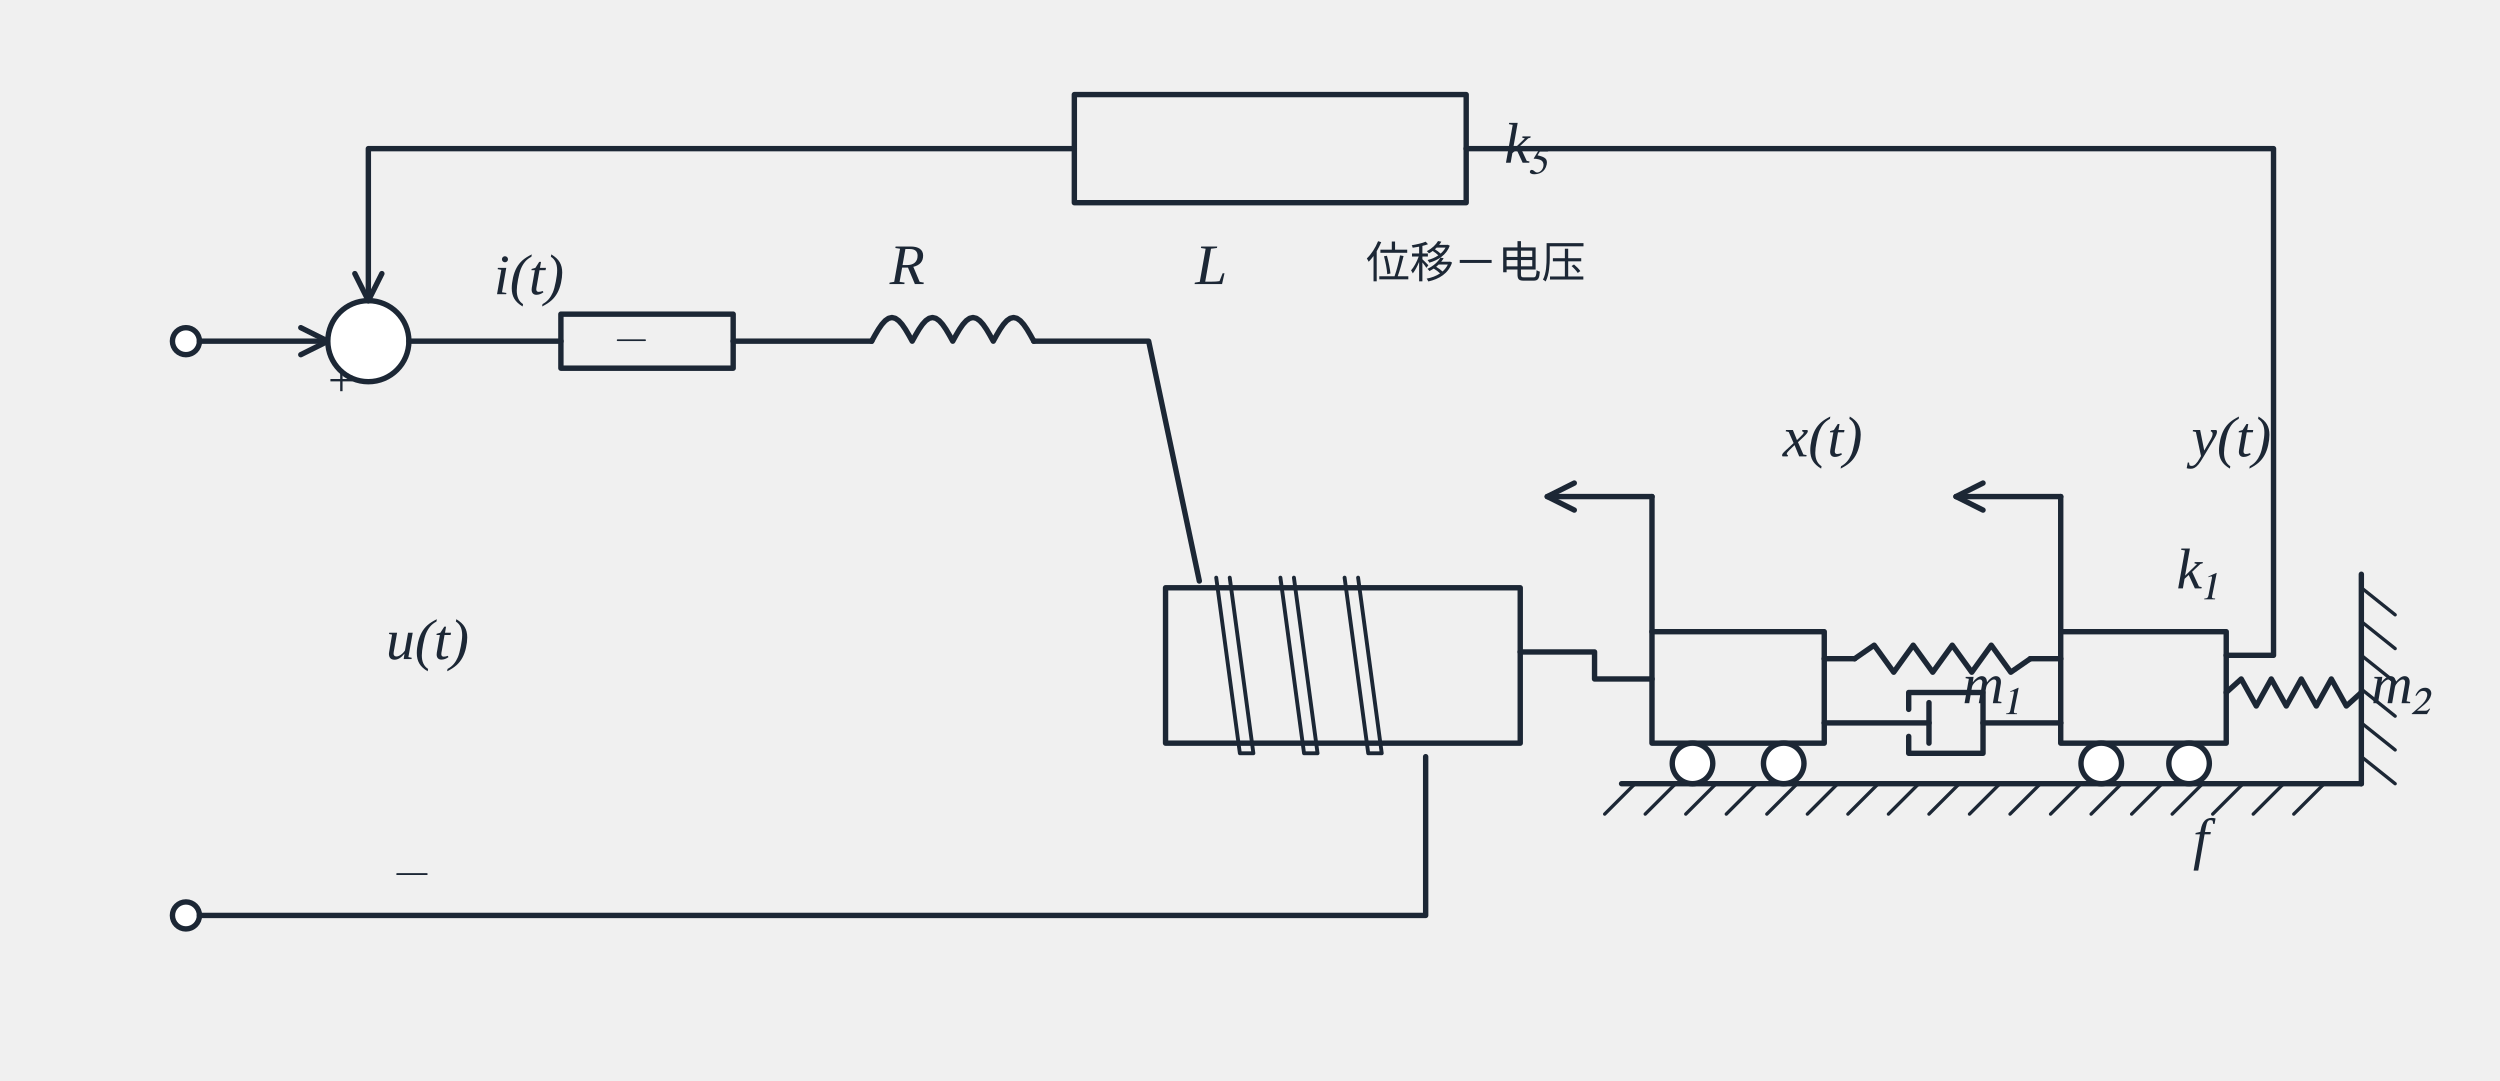
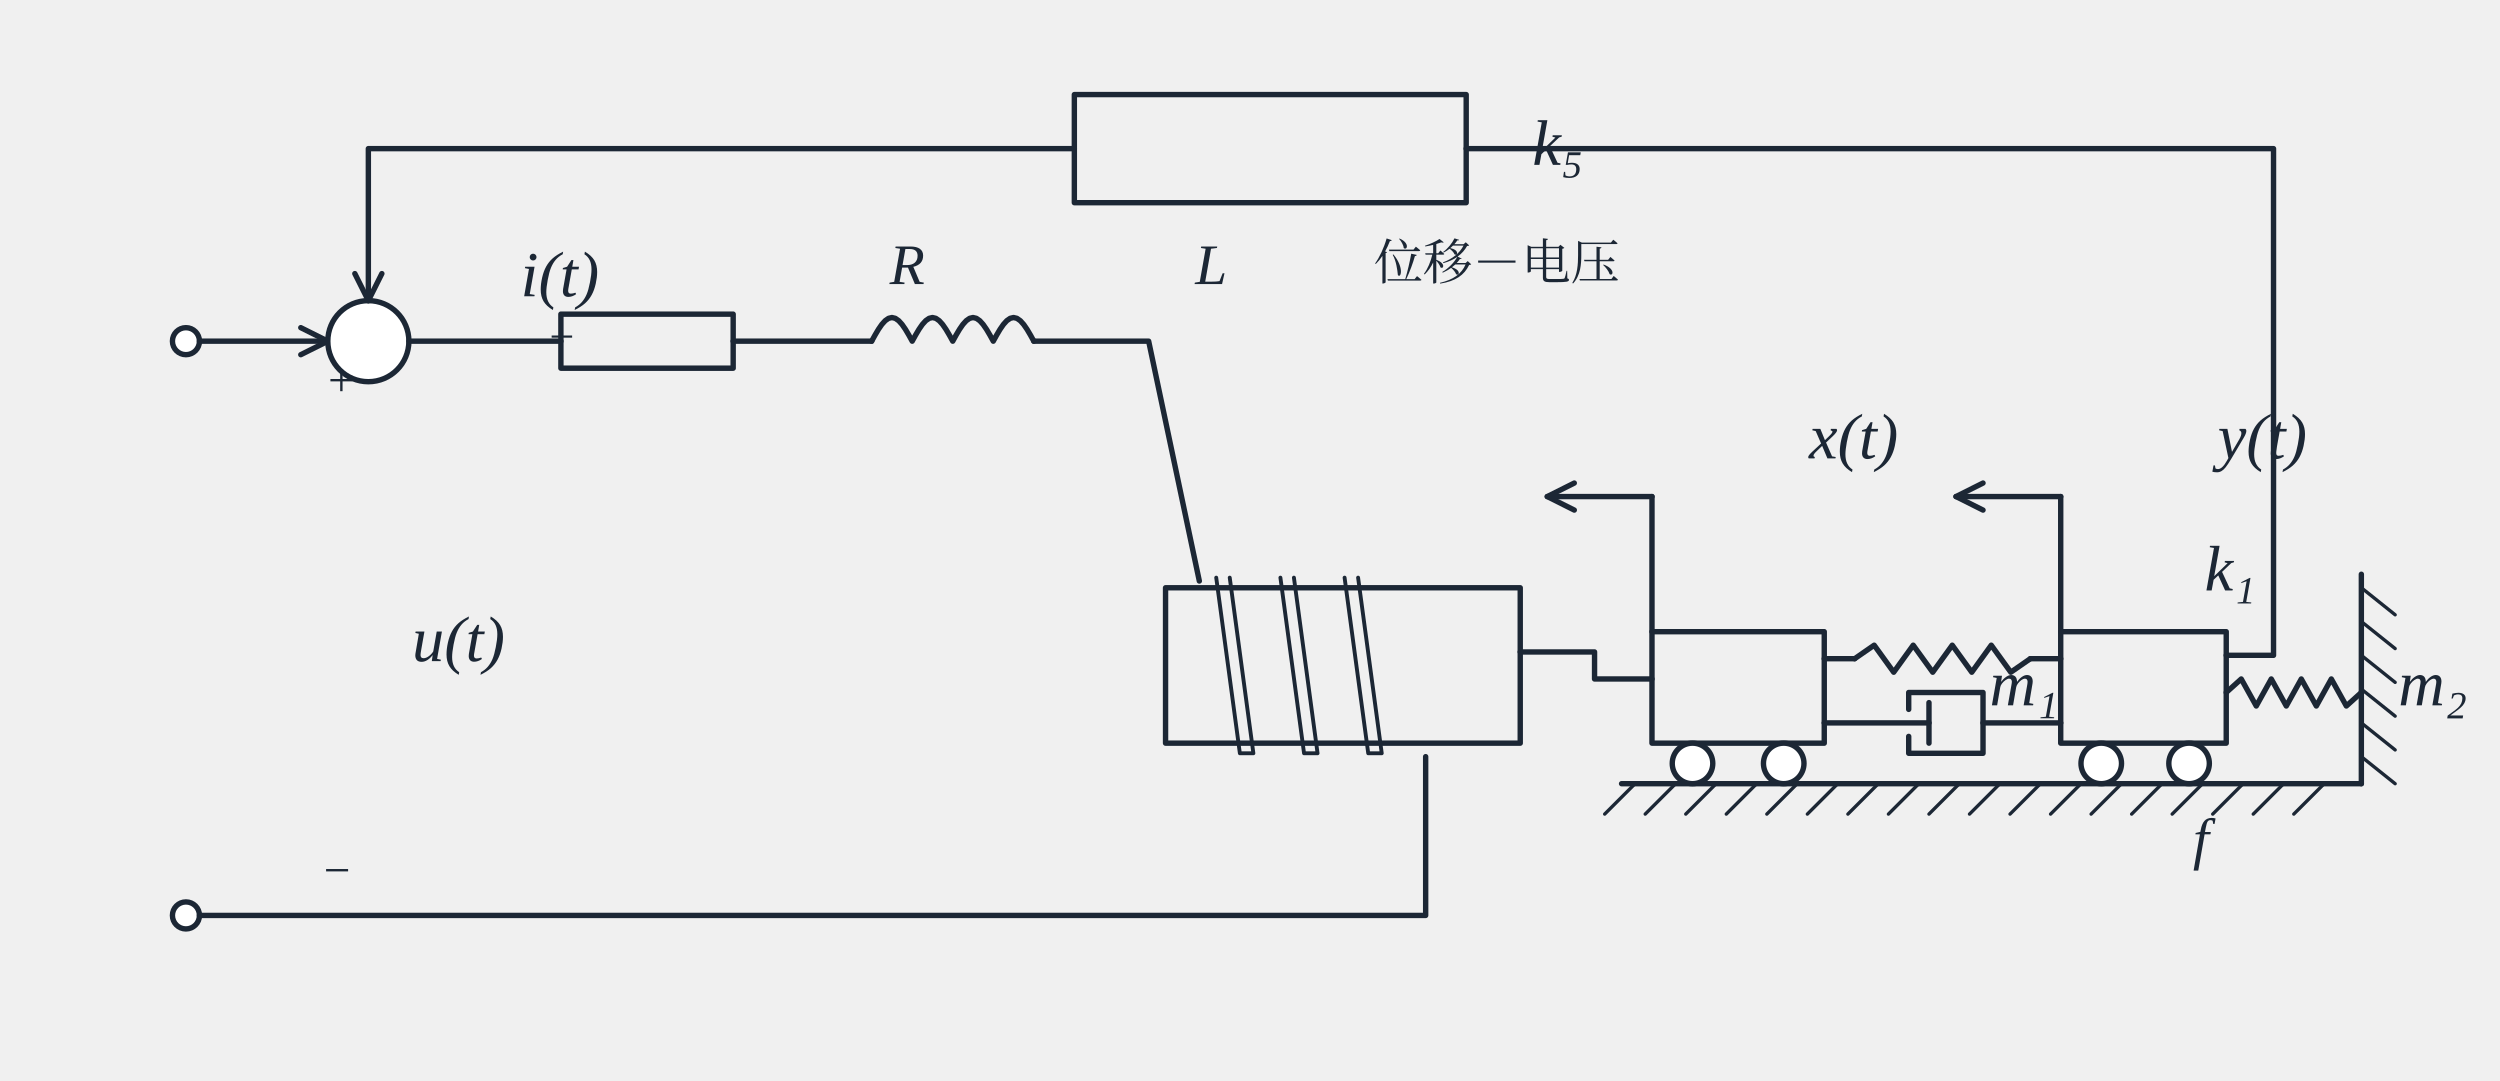
- <svg xmlns="http://www.w3.org/2000/svg" xmlns:ns1="http://schemas.microsoft.com/visio/2003/SVGExtensions/" width="10.278in" height="4.444in" viewBox="0 0 740 320" xml:space="preserve" color-interpolation-filters="sRGB" class="st13">
+ <svg xmlns="http://www.w3.org/2000/svg" xmlns:ns1="http://schemas.microsoft.com/visio/2003/SVGExtensions/" width="10.278in" height="4.444in" viewBox="0 0 740 320" xml:space="preserve" color-interpolation-filters="sRGB" class="st14">
  <ns1:documentProperties ns1:langID="2052" ns1:metric="true" ns1:viewMarkup="false" />
  <style type="text/css">
	
		.st1 {fill:#ffffff;stroke:#1c2735;stroke-linecap:round;stroke-linejoin:round;stroke-width:1.6}
		.st2 {fill:none;stroke:none;stroke-linecap:round;stroke-linejoin:round;stroke-width:0.75}
- 		.st3 {fill:#1c2735;font-family:Times New Roman;font-size:1.167em}
- 		.st4 {fill:#1c2735;font-family:Cambria Math;font-size:1.167em}
- 		.st5 {fill:#1c2735;font-family:Times New Roman;font-size:1.417em;font-style:italic}
+ 		.st3 {fill:#1c2735;font-family:"Times New Roman", "Liberation Serif", SimSun, "宋体", "Noto Serif CJK SC", serif;font-size:1.167em}
+ 		.st4 {fill:#1c2735;font-family:"Times New Roman", "Liberation Serif", SimSun, "宋体", "Noto Serif CJK SC", serif;font-size:1.167em}
+ 		.st5 {fill:#1c2735;font-family:"Times New Roman", "Liberation Serif", SimSun, "宋体", "Noto Serif CJK SC", serif;font-size:1.587em;font-style:italic}
		.st6 {stroke:#1c2735;stroke-linecap:round;stroke-linejoin:round;stroke-width:1.6}
- 		.st7 {fill:#1c2735;font-family:Cambria Math;font-size:1.083em}
+ 		.st7 {fill:#1c2735;font-family:"Times New Roman", "Liberation Serif", SimSun, "宋体", "Noto Serif CJK SC", serif;font-size:1.083em}
		.st8 {fill:none;stroke:#1c2735;stroke-linecap:round;stroke-linejoin:round;stroke-width:1.6}
- 		.st9 {stroke:#1c2735;stroke-linecap:round;stroke-linejoin:round;stroke-width:1.15}
- 		.st10 {font-family:Cambria Math;font-size:1em}
- 		.st11 {stroke:#1c2735;stroke-linecap:round;stroke-linejoin:round;stroke-width:1}
- 		.st12 {fill:#1c2735;font-family:宋体;font-size:1.083em}
- 		.st13 {fill:none;fill-rule:evenodd;font-size:12px;overflow:visible;stroke-linecap:square;stroke-miterlimit:3}
+ 		.st9 {fill:#1c2735;font-family:"Times New Roman", "Liberation Serif", SimSun, "宋体", "Noto Serif CJK SC", serif;font-size:1.417em;font-style:italic}
+ 		.st10 {stroke:#1c2735;stroke-linecap:round;stroke-linejoin:round;stroke-width:1.15}
+ 		.st11 {font-family:"Times New Roman", "Liberation Serif", SimSun, "宋体", "Noto Serif CJK SC", serif;font-size:1em}
+ 		.st12 {stroke:#1c2735;stroke-linecap:round;stroke-linejoin:round;stroke-width:1}
+ 		.st13 {fill:#1c2735;font-family:SimSun, "宋体", "Noto Serif CJK SC", "Times New Roman", serif;font-size:1.213em}
+ 		.st14 {fill:none;fill-rule:evenodd;font-size:12px;overflow:visible;stroke-linecap:square;stroke-miterlimit:3}
	
	</style>
-   <g ns1:mID="8" ns1:index="6" ns1:groupContext="foregroundPage">
+   <g ns1:mID="8" ns1:index="5" ns1:groupContext="foregroundPage">
    <ns1:pageProperties ns1:drawingScale="0.0393701" ns1:pageScale="0.0393701" ns1:drawingUnits="24" ns1:shadowOffsetX="8.50394" ns1:shadowOffsetY="-8.50394" />
    <g id="shape1-1" ns1:mID="1" ns1:groupContext="shape" transform="translate(51,-215)">
      <ellipse cx="4" cy="316" rx="4" ry="4" class="st1" />
    </g>
    <g id="shape2-3" ns1:mID="2" ns1:groupContext="shape" transform="translate(51,-45)">
      <ellipse cx="4" cy="316" rx="4" ry="4" class="st1" />
    </g>
    <g id="shape3-5" ns1:mID="3" ns1:groupContext="shape" transform="translate(-7,-193)">
      <ns1:textBlock ns1:margins="rect(4,4,4,4)" ns1:tabSpace="42.5197" />
      <ns1:textRect cx="45" cy="306" width="90" height="28" />
      <rect x="0" y="292" width="90" height="28" class="st2" />
      <text x="41.05" y="310.2" class="st3" ns1:langID="2052">
        <ns1:paragraph ns1:horizAlign="1" />
        <ns1:tabList />+</text>
    </g>
    <g id="shape4-8" ns1:mID="4" ns1:groupContext="shape" transform="translate(-7,-48)">
      <ns1:textBlock ns1:margins="rect(4,4,4,4)" ns1:tabSpace="42.5197" />
      <ns1:textRect cx="45" cy="306" width="90" height="28" />
      <rect x="0" y="292" width="90" height="28" class="st2" />
      <text x="39.77" y="310.26" class="st4" ns1:langID="2052">
        <ns1:paragraph ns1:horizAlign="1" />
        <ns1:tabList />−</text>
    </g>
    <g id="shape5-11" ns1:mID="5" ns1:groupContext="shape" transform="translate(5,-116)">
      <ns1:textBlock ns1:margins="rect(4,4,4,4)" ns1:tabSpace="42.5197" />
      <ns1:textRect cx="45" cy="306" width="90" height="28" />
      <rect x="0" y="292" width="90" height="28" class="st2" />
-       <text x="32.73" y="311.1" class="st5" ns1:langID="2052">
+       <text x="31.25" y="311.71" class="st5" ns1:langID="2052">
        <ns1:paragraph ns1:horizAlign="1" />
        <ns1:tabList />u(t)</text>
    </g>
    <g id="shape6-14" ns1:mID="6" ns1:groupContext="shape" transform="translate(59,-219)">
      <path d="M0 320 L38 320" class="st6" />
    </g>
    <g id="shape7-17" ns1:mID="7" ns1:groupContext="shape" transform="translate(89,-215)">
      <path d="M0 312 L8 316 L0 320" class="st6" />
    </g>
    <g id="shape8-20" ns1:mID="8" ns1:groupContext="shape" transform="translate(35,-224)">
      <ns1:textBlock ns1:margins="rect(4,4,4,4)" ns1:tabSpace="42.5197" />
      <ns1:textRect cx="45" cy="306" width="90" height="28" />
      <rect x="0" y="292" width="90" height="28" class="st2" />
-       <text x="34.62" y="311.1" class="st5" ns1:langID="2052">
+       <text x="33.37" y="311.71" class="st5" ns1:langID="2052">
        <ns1:paragraph ns1:horizAlign="1" />
        <ns1:tabList />i(t)</text>
    </g>
    <g id="shape9-23" ns1:mID="9" ns1:groupContext="shape" transform="translate(97,-207)">
      <ellipse cx="12" cy="308" rx="12" ry="12" class="st1" />
    </g>
    <g id="shape10-25" ns1:mID="10" ns1:groupContext="shape" transform="translate(64,-206)">
      <ns1:textBlock ns1:margins="rect(4,4,4,4)" ns1:tabSpace="42.5197" />
      <ns1:textRect cx="45" cy="306" width="90" height="28" />
      <rect x="0" y="292" width="90" height="28" class="st2" />
      <text x="40.14" y="309.96" class="st7" ns1:langID="2052">
        <ns1:paragraph ns1:horizAlign="1" />
        <ns1:tabList />−</text>
    </g>
    <g id="shape11-28" ns1:mID="11" ns1:groupContext="shape" transform="translate(121,-219)">
      <path d="M0 320 L45 320" class="st6" />
    </g>
    <g id="shape12-31" ns1:mID="12" ns1:groupContext="shape" transform="translate(166,-211)">
      <rect x="0" y="304" width="51" height="16" class="st8" />
    </g>
    <g id="shape13-33" ns1:mID="13" ns1:groupContext="shape" transform="translate(217,-219)">
      <path d="M0 320 L41 320" class="st6" />
    </g>
    <g id="shape14-36" ns1:mID="14" ns1:groupContext="shape" transform="translate(147,-227)">
      <ns1:textBlock ns1:margins="rect(4,4,4,4)" ns1:tabSpace="42.5197" />
      <ns1:textRect cx="45" cy="306" width="90" height="28" />
      <rect x="0" y="292" width="90" height="28" class="st2" />
-       <text x="39.81" y="311.1" class="st5" ns1:langID="2052">
+       <text x="39.81" y="311.1" class="st9" ns1:langID="2052">
        <ns1:paragraph ns1:horizAlign="1" />
        <ns1:tabList />R</text>
    </g>
    <g id="shape15-39" ns1:mID="15" ns1:groupContext="shape" transform="translate(258,-219)">
      <path d="M0 320 L1 318.19 L2 316.5 L3 315.05 L4 313.94 L5 313.24 L6 313 L7 313.24 L8 313.94 L9 315.05 L10 316.5 L11 318.19        L12 320 L12 320 L13 318.19 L14 316.5 L15 315.05 L16 313.94 L17 313.24 L18 313 L19 313.24 L20 313.94 L21        315.05 L22 316.5 L23 318.19 L24 320 L24 320 L25 318.19 L26 316.5 L27 315.05 L28 313.94 L29 313.24 L30 313        L31 313.24 L32 313.94 L33 315.05 L34 316.5 L35 318.19 L36 320 L36 320 L37 318.19 L38 316.5 L39 315.05 L40        313.94 L41 313.24 L42 313 L43 313.24 L44 313.94 L45 315.05 L46 316.5 L47 318.19 L48 320" class="st6" />
    </g>
    <g id="shape16-42" ns1:mID="16" ns1:groupContext="shape" transform="translate(237,-227)">
      <ns1:textBlock ns1:margins="rect(4,4,4,4)" ns1:tabSpace="42.5197" />
      <ns1:textRect cx="45" cy="306" width="90" height="28" />
      <rect x="0" y="292" width="90" height="28" class="st2" />
-       <text x="40.27" y="311.1" class="st5" ns1:langID="2052">
+       <text x="40.27" y="311.1" class="st9" ns1:langID="2052">
        <ns1:paragraph ns1:horizAlign="1" />
        <ns1:tabList />L</text>
    </g>
    <g id="shape17-45" ns1:mID="17" ns1:groupContext="shape" transform="translate(306,-148)">
      <path d="M0 249 L34 249 L49 320" class="st6" />
    </g>
    <g id="shape18-48" ns1:mID="18" ns1:groupContext="shape" transform="translate(345,-100)">
      <rect x="0" y="274" width="105" height="46" class="st8" />
    </g>
    <g id="shape19-50" ns1:mID="19" ns1:groupContext="shape" transform="translate(360,-97)">
-       <path d="M0 268 L7 320 L11 320 L4 268" class="st9" />
+       <path d="M0 268 L7 320 L11 320 L4 268" class="st10" />
    </g>
    <g id="shape20-53" ns1:mID="20" ns1:groupContext="shape" transform="translate(379,-97)">
-       <path d="M0 268 L7 320 L11 320 L4 268" class="st9" />
+       <path d="M0 268 L7 320 L11 320 L4 268" class="st10" />
    </g>
    <g id="shape21-56" ns1:mID="21" ns1:groupContext="shape" transform="translate(398,-97)">
-       <path d="M0 268 L7 320 L11 320 L4 268" class="st9" />
+       <path d="M0 268 L7 320 L11 320 L4 268" class="st10" />
    </g>
    <g id="shape22-59" ns1:mID="22" ns1:groupContext="shape" transform="translate(59,-49)">
      <path d="M363 273 L363 320 L0 320" class="st6" />
    </g>
    <g id="shape23-62" ns1:mID="23" ns1:groupContext="shape" transform="translate(450,-119)">
      <path d="M0 312 L22 312 L22 320 L39 320" class="st6" />
    </g>
    <g id="shape24-65" ns1:mID="24" ns1:groupContext="shape" transform="translate(489,-100)">
      <rect x="0" y="287" width="51" height="33" class="st8" />
    </g>
    <g id="shape25-67" ns1:mID="25" ns1:groupContext="shape" transform="translate(469,-103)">
      <ns1:textBlock ns1:margins="rect(4,4,4,4)" ns1:tabSpace="42.5197" />
      <ns1:textRect cx="45" cy="306" width="90" height="28" />
      <rect x="0" y="292" width="90" height="28" class="st2" />
-       <text x="35.4" y="311.18" class="st5" ns1:langID="2052">
-         <ns1:paragraph ns1:horizAlign="1" />
-         <ns1:tabList />m<tspan class="st10">₁</tspan>
+       <text x="34.25" y="311.8" class="st5" ns1:langID="2052">
+         <ns1:paragraph ns1:horizAlign="1" />
+         <ns1:tabList />m<tspan class="st11">₁</tspan>
      </text>
    </g>
    <g id="shape26-71" ns1:mID="26" ns1:groupContext="shape" transform="translate(610,-100)">
      <rect x="0" y="287" width="49" height="33" class="st8" />
    </g>
    <g id="shape27-73" ns1:mID="27" ns1:groupContext="shape" transform="translate(590,-103)">
      <ns1:textBlock ns1:margins="rect(4,4,4,4)" ns1:tabSpace="42.5197" />
      <ns1:textRect cx="45" cy="306" width="90" height="28" />
      <rect x="0" y="292" width="90" height="28" class="st2" />
-       <text x="35.4" y="311.18" class="st5" ns1:langID="2052">
-         <ns1:paragraph ns1:horizAlign="1" />
-         <ns1:tabList />m<tspan class="st10">₂</tspan>
+       <text x="34.25" y="311.8" class="st5" ns1:langID="2052">
+         <ns1:paragraph ns1:horizAlign="1" />
+         <ns1:tabList />m<tspan class="st11">₂</tspan>
      </text>
    </g>
    <g id="shape28-77" ns1:mID="28" ns1:groupContext="shape" transform="translate(495,-88)">
      <ellipse cx="6" cy="314" rx="6" ry="6" class="st1" />
    </g>
    <g id="shape29-79" ns1:mID="29" ns1:groupContext="shape" transform="translate(522,-88)">
      <ellipse cx="6" cy="314" rx="6" ry="6" class="st1" />
    </g>
    <g id="shape30-81" ns1:mID="30" ns1:groupContext="shape" transform="translate(616,-88)">
      <ellipse cx="6" cy="314" rx="6" ry="6" class="st1" />
    </g>
    <g id="shape31-83" ns1:mID="31" ns1:groupContext="shape" transform="translate(642,-88)">
      <ellipse cx="6" cy="314" rx="6" ry="6" class="st1" />
    </g>
    <g id="shape32-85" ns1:mID="32" ns1:groupContext="shape" transform="translate(480,-88)">
      <path d="M0 320 L219 320" class="st6" />
    </g>
    <g id="shape33-88" ns1:mID="33" ns1:groupContext="shape" transform="translate(710.274,458.274) rotate(135)">
-       <path d="M0 320 L12.73 320" class="st11" />
+       <path d="M0 320 L12.73 320" class="st12" />
    </g>
    <g id="shape34-91" ns1:mID="34" ns1:groupContext="shape" transform="translate(722.274,458.274) rotate(135)">
-       <path d="M0 320 L12.73 320" class="st11" />
+       <path d="M0 320 L12.73 320" class="st12" />
    </g>
    <g id="shape35-94" ns1:mID="35" ns1:groupContext="shape" transform="translate(734.274,458.274) rotate(135)">
-       <path d="M0 320 L12.73 320" class="st11" />
+       <path d="M0 320 L12.73 320" class="st12" />
    </g>
    <g id="shape36-97" ns1:mID="36" ns1:groupContext="shape" transform="translate(746.274,458.274) rotate(135)">
-       <path d="M0 320 L12.73 320" class="st11" />
+       <path d="M0 320 L12.73 320" class="st12" />
    </g>
    <g id="shape37-100" ns1:mID="37" ns1:groupContext="shape" transform="translate(758.274,458.274) rotate(135)">
-       <path d="M0 320 L12.73 320" class="st11" />
+       <path d="M0 320 L12.73 320" class="st12" />
    </g>
    <g id="shape38-103" ns1:mID="38" ns1:groupContext="shape" transform="translate(770.274,458.274) rotate(135)">
-       <path d="M0 320 L12.73 320" class="st11" />
+       <path d="M0 320 L12.73 320" class="st12" />
    </g>
    <g id="shape39-106" ns1:mID="39" ns1:groupContext="shape" transform="translate(782.274,458.274) rotate(135)">
-       <path d="M0 320 L12.73 320" class="st11" />
+       <path d="M0 320 L12.73 320" class="st12" />
    </g>
    <g id="shape40-109" ns1:mID="40" ns1:groupContext="shape" transform="translate(794.274,458.274) rotate(135)">
-       <path d="M0 320 L12.73 320" class="st11" />
+       <path d="M0 320 L12.73 320" class="st12" />
    </g>
    <g id="shape41-112" ns1:mID="41" ns1:groupContext="shape" transform="translate(806.274,458.274) rotate(135)">
-       <path d="M0 320 L12.73 320" class="st11" />
+       <path d="M0 320 L12.73 320" class="st12" />
    </g>
    <g id="shape42-115" ns1:mID="42" ns1:groupContext="shape" transform="translate(818.274,458.274) rotate(135)">
-       <path d="M0 320 L12.73 320" class="st11" />
+       <path d="M0 320 L12.73 320" class="st12" />
    </g>
    <g id="shape43-118" ns1:mID="43" ns1:groupContext="shape" transform="translate(830.274,458.274) rotate(135)">
-       <path d="M0 320 L12.73 320" class="st11" />
+       <path d="M0 320 L12.73 320" class="st12" />
    </g>
    <g id="shape44-121" ns1:mID="44" ns1:groupContext="shape" transform="translate(842.274,458.274) rotate(135)">
-       <path d="M0 320 L12.73 320" class="st11" />
+       <path d="M0 320 L12.73 320" class="st12" />
    </g>
    <g id="shape45-124" ns1:mID="45" ns1:groupContext="shape" transform="translate(854.274,458.274) rotate(135)">
-       <path d="M0 320 L12.73 320" class="st11" />
+       <path d="M0 320 L12.73 320" class="st12" />
    </g>
    <g id="shape46-127" ns1:mID="46" ns1:groupContext="shape" transform="translate(866.274,458.274) rotate(135)">
-       <path d="M0 320 L12.73 320" class="st11" />
+       <path d="M0 320 L12.73 320" class="st12" />
    </g>
    <g id="shape47-130" ns1:mID="47" ns1:groupContext="shape" transform="translate(878.274,458.274) rotate(135)">
-       <path d="M0 320 L12.73 320" class="st11" />
+       <path d="M0 320 L12.73 320" class="st12" />
    </g>
    <g id="shape48-133" ns1:mID="48" ns1:groupContext="shape" transform="translate(890.274,458.274) rotate(135)">
-       <path d="M0 320 L12.73 320" class="st11" />
+       <path d="M0 320 L12.73 320" class="st12" />
    </g>
    <g id="shape49-136" ns1:mID="49" ns1:groupContext="shape" transform="translate(902.274,458.274) rotate(135)">
-       <path d="M0 320 L12.73 320" class="st11" />
+       <path d="M0 320 L12.73 320" class="st12" />
    </g>
    <g id="shape50-139" ns1:mID="50" ns1:groupContext="shape" transform="translate(914.274,458.274) rotate(135)">
-       <path d="M0 320 L12.73 320" class="st11" />
+       <path d="M0 320 L12.73 320" class="st12" />
    </g>
    <g id="shape51-142" ns1:mID="51" ns1:groupContext="shape" transform="translate(1019,170) rotate(90)">
      <path d="M0 320 L62 320" class="st6" />
    </g>
    <g id="shape52-145" ns1:mID="52" ns1:groupContext="shape" transform="translate(898.902,-75.878) rotate(38.6598)">
-       <path d="M0 320 L12.81 320" class="st11" />
+       <path d="M0 320 L12.81 320" class="st12" />
    </g>
    <g id="shape53-148" ns1:mID="53" ns1:groupContext="shape" transform="translate(898.902,-65.878) rotate(38.6598)">
-       <path d="M0 320 L12.81 320" class="st11" />
+       <path d="M0 320 L12.81 320" class="st12" />
    </g>
    <g id="shape54-151" ns1:mID="54" ns1:groupContext="shape" transform="translate(898.902,-55.878) rotate(38.6598)">
-       <path d="M0 320 L12.81 320" class="st11" />
+       <path d="M0 320 L12.81 320" class="st12" />
    </g>
    <g id="shape55-154" ns1:mID="55" ns1:groupContext="shape" transform="translate(898.902,-45.878) rotate(38.6598)">
-       <path d="M0 320 L12.81 320" class="st11" />
+       <path d="M0 320 L12.81 320" class="st12" />
    </g>
    <g id="shape56-157" ns1:mID="56" ns1:groupContext="shape" transform="translate(898.902,-35.878) rotate(38.6598)">
-       <path d="M0 320 L12.81 320" class="st11" />
+       <path d="M0 320 L12.81 320" class="st12" />
    </g>
    <g id="shape57-160" ns1:mID="57" ns1:groupContext="shape" transform="translate(898.902,-25.878) rotate(38.6598)">
-       <path d="M0 320 L12.81 320" class="st11" />
+       <path d="M0 320 L12.81 320" class="st12" />
    </g>
    <g id="shape58-163" ns1:mID="58" ns1:groupContext="shape" transform="translate(540,-125)">
      <path d="M0 320 L9 320" class="st6" />
    </g>
    <g id="shape59-166" ns1:mID="59" ns1:groupContext="shape" transform="translate(549,-121)">
      <path d="M0 316 L5.78 312 L11.56 320 L17.33 312 L23.11 320 L28.89 312 L34.67 320 L40.44 312 L46.22 320 L52 316" class="st6" />
    </g>
    <g id="shape60-169" ns1:mID="60" ns1:groupContext="shape" transform="translate(601,-125)">
      <path d="M0 320 L9 320" class="st6" />
    </g>
    <g id="shape61-172" ns1:mID="61" ns1:groupContext="shape" transform="translate(530,-137)">
      <ns1:textBlock ns1:margins="rect(4,4,4,4)" ns1:tabSpace="42.5197" />
      <ns1:textRect cx="45" cy="306" width="90" height="28" />
      <rect x="0" y="292" width="90" height="28" class="st2" />
-       <text x="37.77" y="311.18" class="st5" ns1:langID="2052">
-         <ns1:paragraph ns1:horizAlign="1" />
-         <ns1:tabList />k<tspan class="st10">₁</tspan>
+       <text x="36.9" y="311.8" class="st5" ns1:langID="2052">
+         <ns1:paragraph ns1:horizAlign="1" />
+         <ns1:tabList />k<tspan class="st11">₁</tspan>
      </text>
    </g>
    <g id="shape62-176" ns1:mID="62" ns1:groupContext="shape" transform="translate(540,-106)">
      <path d="M0 320 L31 320" class="st6" />
    </g>
    <g id="shape63-179" ns1:mID="63" ns1:groupContext="shape" transform="translate(891,208) rotate(90)">
      <path d="M0 320 L12 320" class="st6" />
    </g>
    <g id="shape64-182" ns1:mID="64" ns1:groupContext="shape" transform="translate(565,-97)">
      <path d="M0 307 L0 302 L22 302 L22 320 L0 320 L0 315" class="st6" />
    </g>
    <g id="shape65-185" ns1:mID="65" ns1:groupContext="shape" transform="translate(587,-106)">
      <path d="M0 320 L23 320" class="st6" />
    </g>
    <g id="shape66-188" ns1:mID="66" ns1:groupContext="shape" transform="translate(530,-57)">
      <ns1:textBlock ns1:margins="rect(4,4,4,4)" ns1:tabSpace="42.5197" />
      <ns1:textRect cx="45" cy="306" width="90" height="28" />
      <rect x="0" y="292" width="90" height="28" class="st2" />
-       <text x="42.64" y="311.1" class="st5" ns1:langID="2052">
+       <text x="42.64" y="311.1" class="st9" ns1:langID="2052">
        <ns1:paragraph ns1:horizAlign="1" />
        <ns1:tabList />f</text>
    </g>
    <g id="shape67-191" ns1:mID="67" ns1:groupContext="shape" transform="translate(659,-111)">
      <path d="M0 316 L4.44 312 L8.89 320 L13.33 312 L17.78 320 L22.22 312 L26.67 320 L31.11 312 L35.56 320 L40 316" class="st6" />
    </g>
    <g id="shape68-194" ns1:mID="68" ns1:groupContext="shape" transform="translate(633,-127)">
      <ns1:textBlock ns1:margins="rect(4,4,4,4)" ns1:tabSpace="42.5197" />
      <ns1:textRect cx="45" cy="306" width="90" height="28" />
      <rect x="0" y="292" width="90" height="28" class="st2" />
-       <text x="37.77" y="311.18" class="st5" ns1:langID="2052">
-         <ns1:paragraph ns1:horizAlign="1" />
-         <ns1:tabList />k<tspan class="st10">₂</tspan>
+       <text x="36.9" y="311.8" class="st5" ns1:langID="2052">
+         <ns1:paragraph ns1:horizAlign="1" />
+         <ns1:tabList />k<tspan class="st11">₂</tspan>
      </text>
    </g>
    <g id="shape69-198" ns1:mID="69" ns1:groupContext="shape" transform="translate(489,-133)">
      <path d="M0 320 L0 280" class="st6" />
    </g>
    <g id="shape70-201" ns1:mID="70" ns1:groupContext="shape" transform="translate(458,-173)">
      <path d="M31 320 L-0 320" class="st6" />
    </g>
    <g id="shape71-204" ns1:mID="71" ns1:groupContext="shape" transform="translate(458,-169)">
      <path d="M8 320 L0 316 L8 312" class="st6" />
    </g>
    <g id="shape72-207" ns1:mID="72" ns1:groupContext="shape" transform="translate(418,-176)">
      <ns1:textBlock ns1:margins="rect(4,4,4,4)" ns1:tabSpace="42.5197" />
      <ns1:textRect cx="45" cy="306" width="90" height="28" />
      <rect x="0" y="292" width="90" height="28" class="st2" />
-       <text x="33.2" y="311.1" class="st5" ns1:langID="2052">
+       <text x="31.79" y="311.71" class="st5" ns1:langID="2052">
        <ns1:paragraph ns1:horizAlign="1" />
        <ns1:tabList />x(t)</text>
    </g>
    <g id="shape73-210" ns1:mID="73" ns1:groupContext="shape" transform="translate(610,-133)">
      <path d="M0 320 L0 280" class="st6" />
    </g>
    <g id="shape74-213" ns1:mID="74" ns1:groupContext="shape" transform="translate(579,-173)">
      <path d="M31 320 L-0 320" class="st6" />
    </g>
    <g id="shape75-216" ns1:mID="75" ns1:groupContext="shape" transform="translate(579,-169)">
      <path d="M8 320 L0 316 L8 312" class="st6" />
    </g>
    <g id="shape76-219" ns1:mID="76" ns1:groupContext="shape" transform="translate(539,-176)">
      <ns1:textBlock ns1:margins="rect(4,4,4,4)" ns1:tabSpace="42.5197" />
      <ns1:textRect cx="45" cy="306" width="90" height="28" />
      <rect x="0" y="292" width="90" height="28" class="st2" />
-       <text x="33.2" y="311.1" class="st5" ns1:langID="2052">
+       <text x="31.79" y="311.71" class="st5" ns1:langID="2052">
        <ns1:paragraph ns1:horizAlign="1" />
        <ns1:tabList />y(t)</text>
    </g>
    <g id="shape77-222" ns1:mID="77" ns1:groupContext="shape" transform="translate(434,-126)">
      <path d="M225 320 L239 320 L239 170 L0 170" class="st6" />
    </g>
    <g id="shape78-225" ns1:mID="78" ns1:groupContext="shape" transform="translate(318,-260)">
      <rect x="0" y="288" width="116" height="32" class="st8" />
    </g>
    <g id="shape79-227" ns1:mID="79" ns1:groupContext="shape" transform="translate(331,-263)">
      <ns1:textBlock ns1:margins="rect(4,4,4,4)" ns1:tabSpace="42.5197" />
      <ns1:textRect cx="45" cy="306" width="90" height="28" />
      <rect x="0" y="292" width="90" height="28" class="st2" />
-       <text x="37.77" y="311.18" class="st5" ns1:langID="2052">
-         <ns1:paragraph ns1:horizAlign="1" />
-         <ns1:tabList />k<tspan class="st10">₅</tspan>
+       <text x="36.9" y="311.8" class="st5" ns1:langID="2052">
+         <ns1:paragraph ns1:horizAlign="1" />
+         <ns1:tabList />k<tspan class="st11">₅</tspan>
      </text>
    </g>
    <g id="shape80-231" ns1:mID="80" ns1:groupContext="shape" transform="translate(331,-228)">
      <ns1:textBlock ns1:margins="rect(4,4,4,4)" ns1:tabSpace="42.5197" />
      <ns1:textRect cx="45" cy="306" width="90" height="28" />
      <rect x="0" y="292" width="90" height="28" class="st2" />
-       <text x="12.5" y="310.28" class="st12" ns1:langID="2052">
+       <text x="8.6" y="310.79" class="st13" ns1:langID="2052">
        <ns1:paragraph ns1:horizAlign="1" />
        <ns1:tabList />位移－电压</text>
    </g>
    <g id="shape81-234" ns1:mID="81" ns1:groupContext="shape" transform="translate(109,-231)">
      <path d="M209 275 L0 275 L0 320" class="st6" />
    </g>
    <g id="shape82-237" ns1:mID="82" ns1:groupContext="shape" transform="translate(105,-231)">
      <path d="M8 312 L4 320 L0 312" class="st6" />
    </g>
  </g>
</svg>
